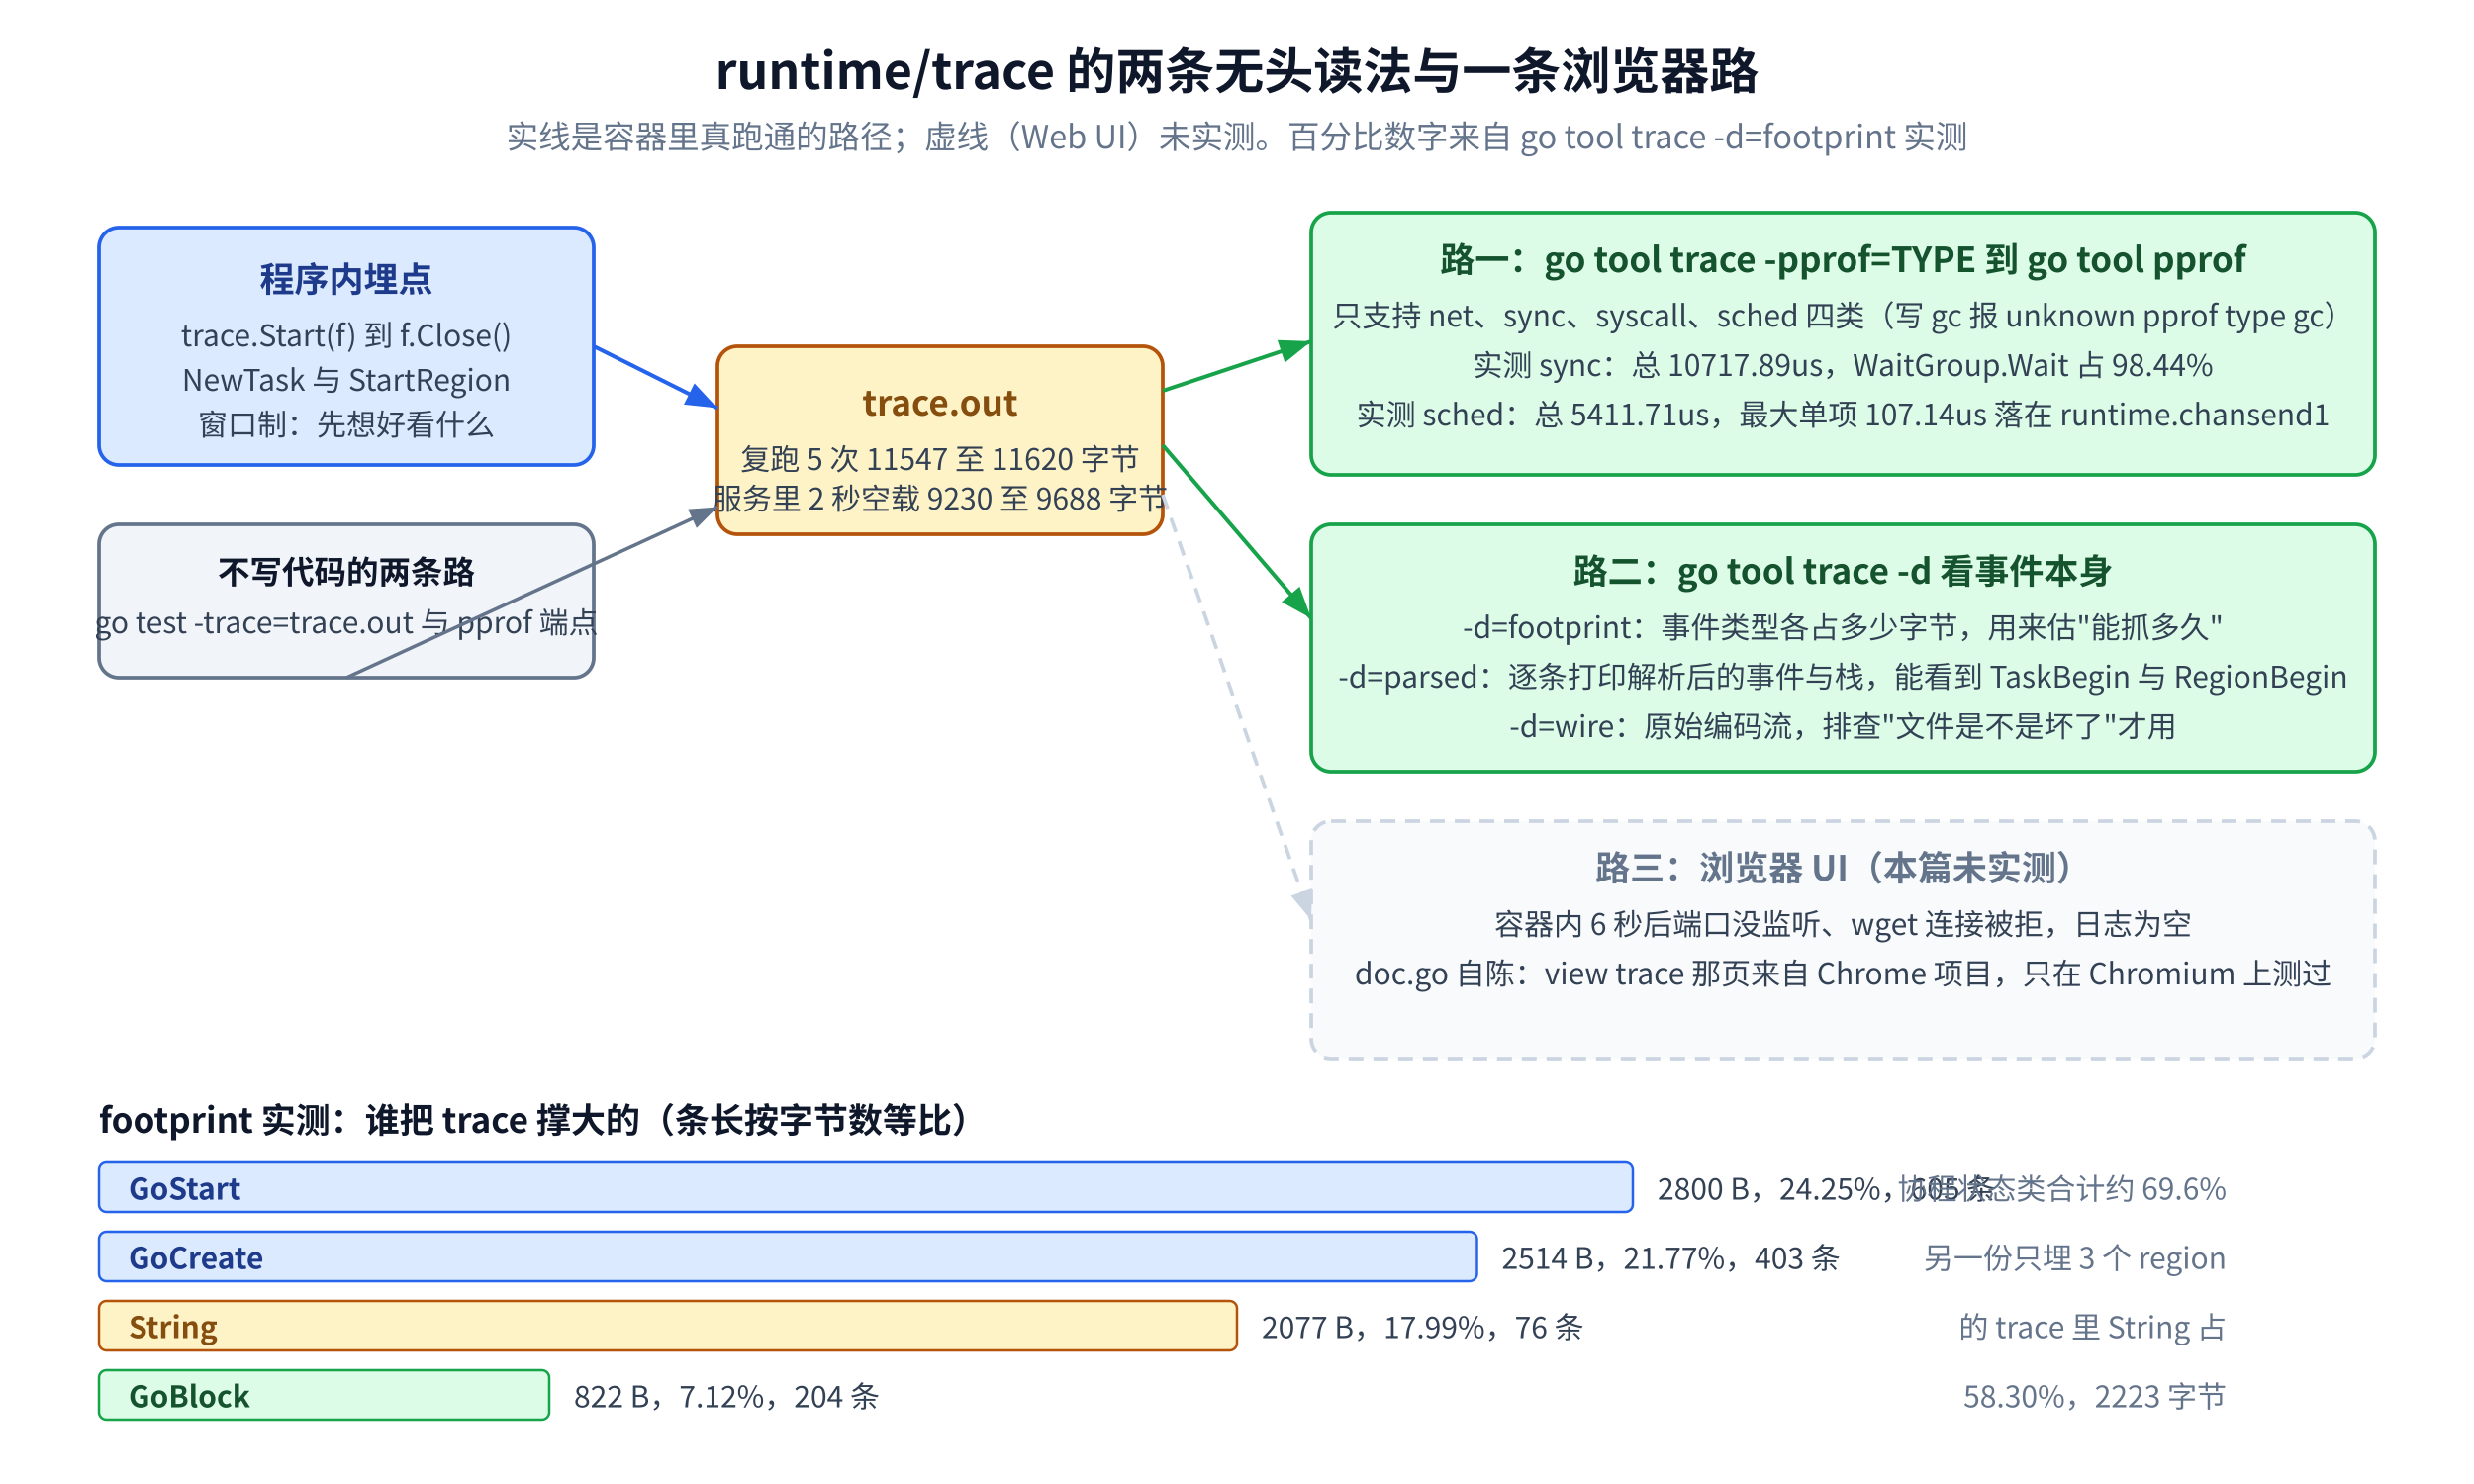
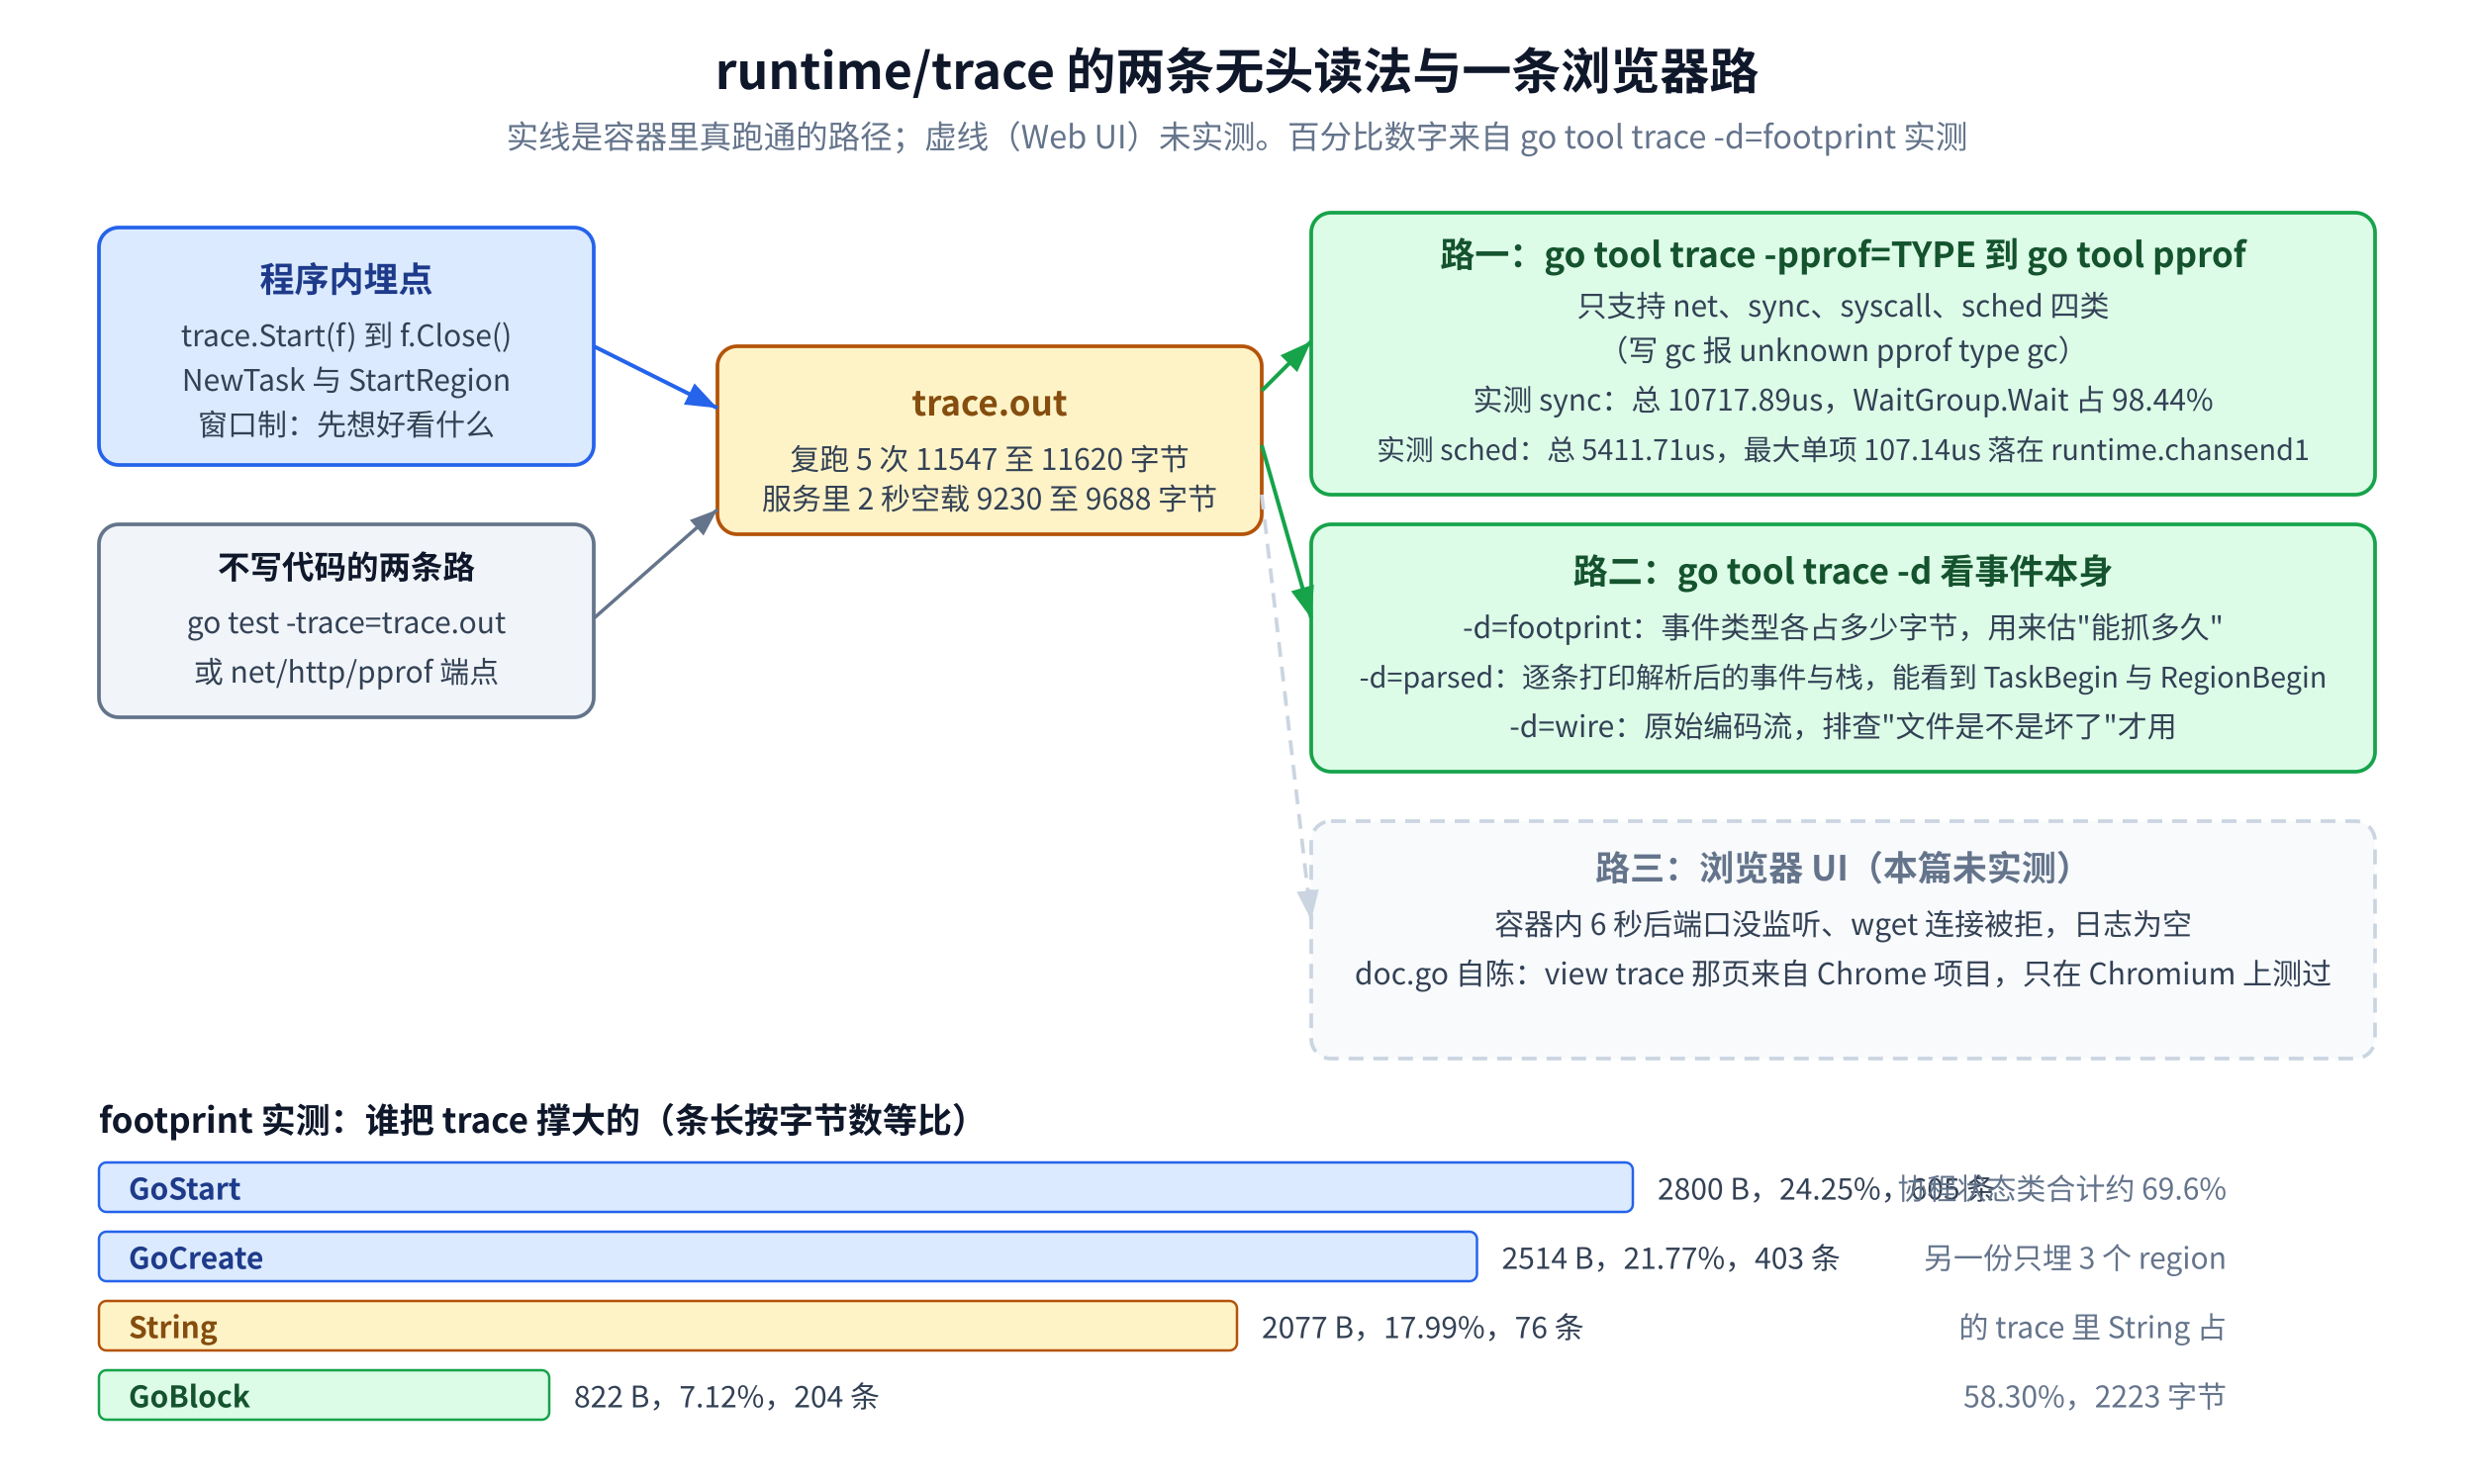
<svg xmlns="http://www.w3.org/2000/svg" viewBox="0 0 1000 600" width="1000" height="600">
  <rect width="1000" height="600" fill="#ffffff" />
  <text x="500" y="36" font-family="Microsoft YaHei, PingFang SC, Noto Sans CJK SC, sans-serif" font-size="20" font-weight="bold" fill="#0f172a" text-anchor="middle">runtime/trace 的两条无头读法与一条浏览器路</text>
  <text x="500" y="60" font-family="Microsoft YaHei, PingFang SC, Noto Sans CJK SC, sans-serif" font-size="13" fill="#64748b" text-anchor="middle">实线是容器里真跑通的路径；虚线（Web UI）未实测。百分比数字来自 go tool trace -d=footprint 实测</text>
  <rect x="40" y="92" width="200" height="96" rx="8" fill="#dbeafe" stroke="#2563eb" stroke-width="1.5" />
  <text x="140" y="118" font-family="Microsoft YaHei, PingFang SC, Noto Sans CJK SC, sans-serif" font-size="14" font-weight="bold" fill="#1e3a8a" text-anchor="middle">程序内埋点</text>
  <text x="140" y="140" font-family="Microsoft YaHei, PingFang SC, Noto Sans CJK SC, sans-serif" font-size="12" fill="#334155" text-anchor="middle">trace.Start(f) 到 f.Close()</text>
  <text x="140" y="158" font-family="Microsoft YaHei, PingFang SC, Noto Sans CJK SC, sans-serif" font-size="12" fill="#334155" text-anchor="middle">NewTask 与 StartRegion</text>
  <text x="140" y="176" font-family="Microsoft YaHei, PingFang SC, Noto Sans CJK SC, sans-serif" font-size="12" fill="#334155" text-anchor="middle">窗口制：先想好看什么</text>
-   <rect x="40" y="212" width="200" height="62" rx="8" fill="#f1f5f9" stroke="#64748b" stroke-width="1.5" />
-   <text x="140" y="236" font-family="Microsoft YaHei, PingFang SC, Noto Sans CJK SC, sans-serif" font-size="13" font-weight="bold" fill="#0f172a" text-anchor="middle">不写代码的两条路</text>
-   <text x="140" y="256" font-family="Microsoft YaHei, PingFang SC, Noto Sans CJK SC, sans-serif" font-size="12" fill="#334155" text-anchor="middle">go test -trace=trace.out 与 pprof 端点</text>
-   <rect x="290" y="140" width="180" height="76" rx="8" fill="#fef3c7" stroke="#b45309" stroke-width="1.5" />
-   <text x="380" y="168" font-family="Microsoft YaHei, PingFang SC, Noto Sans CJK SC, sans-serif" font-size="14" font-weight="bold" fill="#854d0e" text-anchor="middle">trace.out</text>
-   <text x="380" y="190" font-family="Microsoft YaHei, PingFang SC, Noto Sans CJK SC, sans-serif" font-size="12" fill="#334155" text-anchor="middle">复跑 5 次 11547 至 11620 字节</text>
-   <text x="380" y="206" font-family="Microsoft YaHei, PingFang SC, Noto Sans CJK SC, sans-serif" font-size="12" fill="#334155" text-anchor="middle">服务里 2 秒空载 9230 至 9688 字节</text>
-   <rect x="530" y="86" width="430" height="106" rx="8" fill="#dcfce7" stroke="#16a34a" stroke-width="1.5" />
-   <text x="745" y="110" font-family="Microsoft YaHei, PingFang SC, Noto Sans CJK SC, sans-serif" font-size="14" font-weight="bold" fill="#14532d" text-anchor="middle">路一：go tool trace -pprof=TYPE 到 go tool pprof</text>
-   <text x="745" y="132" font-family="Microsoft YaHei, PingFang SC, Noto Sans CJK SC, sans-serif" font-size="12" fill="#334155" text-anchor="middle">只支持 net、sync、syscall、sched 四类（写 gc 报 unknown pprof type gc）</text>
-   <text x="745" y="152" font-family="Microsoft YaHei, PingFang SC, Noto Sans CJK SC, sans-serif" font-size="12" fill="#334155" text-anchor="middle">实测 sync：总 10717.89us，WaitGroup.Wait 占 98.44%</text>
-   <text x="745" y="172" font-family="Microsoft YaHei, PingFang SC, Noto Sans CJK SC, sans-serif" font-size="12" fill="#334155" text-anchor="middle">实测 sched：总 5411.71us，最大单项 107.14us 落在 runtime.chansend1</text>
+   <rect x="40" y="212" width="200" height="78" rx="8" fill="#f1f5f9" stroke="#64748b" stroke-width="1.5" />
+   <text x="140" y="234" font-family="Microsoft YaHei, PingFang SC, Noto Sans CJK SC, sans-serif" font-size="13" font-weight="bold" fill="#0f172a" text-anchor="middle">不写代码的两条路</text>
+   <text x="140" y="256" font-family="Microsoft YaHei, PingFang SC, Noto Sans CJK SC, sans-serif" font-size="12" fill="#334155" text-anchor="middle">go test -trace=trace.out</text>
+   <text x="140" y="276" font-family="Microsoft YaHei, PingFang SC, Noto Sans CJK SC, sans-serif" font-size="12" fill="#334155" text-anchor="middle">或 net/http/pprof 端点</text>
+   <rect x="290" y="140" width="220" height="76" rx="8" fill="#fef3c7" stroke="#b45309" stroke-width="1.5" />
+   <text x="400" y="168" font-family="Microsoft YaHei, PingFang SC, Noto Sans CJK SC, sans-serif" font-size="14" font-weight="bold" fill="#854d0e" text-anchor="middle">trace.out</text>
+   <text x="400" y="190" font-family="Microsoft YaHei, PingFang SC, Noto Sans CJK SC, sans-serif" font-size="12" fill="#334155" text-anchor="middle">复跑 5 次 11547 至 11620 字节</text>
+   <text x="400" y="206" font-family="Microsoft YaHei, PingFang SC, Noto Sans CJK SC, sans-serif" font-size="12" fill="#334155" text-anchor="middle">服务里 2 秒空载 9230 至 9688 字节</text>
+   <rect x="530" y="86" width="430" height="114" rx="8" fill="#dcfce7" stroke="#16a34a" stroke-width="1.5" />
+   <text x="745" y="108" font-family="Microsoft YaHei, PingFang SC, Noto Sans CJK SC, sans-serif" font-size="14" font-weight="bold" fill="#14532d" text-anchor="middle">路一：go tool trace -pprof=TYPE 到 go tool pprof</text>
+   <text x="745" y="128" font-family="Microsoft YaHei, PingFang SC, Noto Sans CJK SC, sans-serif" font-size="12" fill="#334155" text-anchor="middle">只支持 net、sync、syscall、sched 四类</text>
+   <text x="745" y="146" font-family="Microsoft YaHei, PingFang SC, Noto Sans CJK SC, sans-serif" font-size="12" fill="#334155" text-anchor="middle">（写 gc 报 unknown pprof type gc）</text>
+   <text x="745" y="166" font-family="Microsoft YaHei, PingFang SC, Noto Sans CJK SC, sans-serif" font-size="12" fill="#334155" text-anchor="middle">实测 sync：总 10717.89us，WaitGroup.Wait 占 98.44%</text>
+   <text x="745" y="186" font-family="Microsoft YaHei, PingFang SC, Noto Sans CJK SC, sans-serif" font-size="11.5" fill="#334155" text-anchor="middle">实测 sched：总 5411.71us，最大单项 107.14us 落在 runtime.chansend1</text>
  <rect x="530" y="212" width="430" height="100" rx="8" fill="#dcfce7" stroke="#16a34a" stroke-width="1.5" />
  <text x="745" y="236" font-family="Microsoft YaHei, PingFang SC, Noto Sans CJK SC, sans-serif" font-size="14" font-weight="bold" fill="#14532d" text-anchor="middle">路二：go tool trace -d 看事件本身</text>
  <text x="745" y="258" font-family="Microsoft YaHei, PingFang SC, Noto Sans CJK SC, sans-serif" font-size="12" fill="#334155" text-anchor="middle">-d=footprint：事件类型各占多少字节，用来估"能抓多久"</text>
-   <text x="745" y="278" font-family="Microsoft YaHei, PingFang SC, Noto Sans CJK SC, sans-serif" font-size="12" fill="#334155" text-anchor="middle">-d=parsed：逐条打印解析后的事件与栈，能看到 TaskBegin 与 RegionBegin</text>
+   <text x="745" y="278" font-family="Microsoft YaHei, PingFang SC, Noto Sans CJK SC, sans-serif" font-size="11.5" fill="#334155" text-anchor="middle">-d=parsed：逐条打印解析后的事件与栈，能看到 TaskBegin 与 RegionBegin</text>
  <text x="745" y="298" font-family="Microsoft YaHei, PingFang SC, Noto Sans CJK SC, sans-serif" font-size="12" fill="#334155" text-anchor="middle">-d=wire：原始编码流，排查"文件是不是坏了"才用</text>
  <rect x="530" y="332" width="430" height="96" rx="8" fill="#f8fafc" stroke="#cbd5e1" stroke-width="1.5" stroke-dasharray="6 4" />
  <text x="745" y="356" font-family="Microsoft YaHei, PingFang SC, Noto Sans CJK SC, sans-serif" font-size="14" font-weight="bold" fill="#64748b" text-anchor="middle">路三：浏览器 UI（本篇未实测）</text>
  <text x="745" y="378" font-family="Microsoft YaHei, PingFang SC, Noto Sans CJK SC, sans-serif" font-size="12" fill="#334155" text-anchor="middle">容器内 6 秒后端口没监听、wget 连接被拒，日志为空</text>
  <text x="745" y="398" font-family="Microsoft YaHei, PingFang SC, Noto Sans CJK SC, sans-serif" font-size="12" fill="#334155" text-anchor="middle">doc.go 自陈：view trace 那页来自 Chrome 项目，只在 Chromium 上测过</text>
  <text x="40" y="458" font-family="Microsoft YaHei, PingFang SC, Noto Sans CJK SC, sans-serif" font-size="14" font-weight="bold" fill="#0f172a">footprint 实测：谁把 trace 撑大的（条长按字节数等比）</text>
  <rect x="40" y="470" width="620" height="20" rx="3" fill="#dbeafe" stroke="#2563eb" stroke-width="1" />
  <rect x="40" y="498" width="557" height="20" rx="3" fill="#dbeafe" stroke="#2563eb" stroke-width="1" />
  <rect x="40" y="526" width="460" height="20" rx="3" fill="#fef3c7" stroke="#b45309" stroke-width="1" />
  <rect x="40" y="554" width="182" height="20" rx="3" fill="#dcfce7" stroke="#16a34a" stroke-width="1" />
  <text x="52" y="485" font-family="Microsoft YaHei, PingFang SC, Noto Sans CJK SC, sans-serif" font-size="12" font-weight="bold" fill="#1e3a8a">GoStart</text>
  <text x="52" y="513" font-family="Microsoft YaHei, PingFang SC, Noto Sans CJK SC, sans-serif" font-size="12" font-weight="bold" fill="#1e3a8a">GoCreate</text>
  <text x="52" y="541" font-family="Microsoft YaHei, PingFang SC, Noto Sans CJK SC, sans-serif" font-size="12" font-weight="bold" fill="#854d0e">String</text>
  <text x="52" y="569" font-family="Microsoft YaHei, PingFang SC, Noto Sans CJK SC, sans-serif" font-size="12" font-weight="bold" fill="#14532d">GoBlock</text>
  <text x="670" y="485" font-family="Microsoft YaHei, PingFang SC, Noto Sans CJK SC, sans-serif" font-size="12" fill="#334155">2800 B，24.25%，605 条</text>
  <text x="607" y="513" font-family="Microsoft YaHei, PingFang SC, Noto Sans CJK SC, sans-serif" font-size="12" fill="#334155">2514 B，21.77%，403 条</text>
  <text x="510" y="541" font-family="Microsoft YaHei, PingFang SC, Noto Sans CJK SC, sans-serif" font-size="12" fill="#334155">2077 B，17.99%，76 条</text>
  <text x="232" y="569" font-family="Microsoft YaHei, PingFang SC, Noto Sans CJK SC, sans-serif" font-size="12" fill="#334155">822 B，7.12%，204 条</text>
  <text x="900" y="485" font-family="Microsoft YaHei, PingFang SC, Noto Sans CJK SC, sans-serif" font-size="12" fill="#64748b" text-anchor="end">协程状态类合计约 69.6%</text>
  <text x="900" y="513" font-family="Microsoft YaHei, PingFang SC, Noto Sans CJK SC, sans-serif" font-size="12" fill="#64748b" text-anchor="end">另一份只埋 3 个 region</text>
  <text x="900" y="541" font-family="Microsoft YaHei, PingFang SC, Noto Sans CJK SC, sans-serif" font-size="12" fill="#64748b" text-anchor="end">的 trace 里 String 占</text>
  <text x="900" y="569" font-family="Microsoft YaHei, PingFang SC, Noto Sans CJK SC, sans-serif" font-size="12" fill="#64748b" text-anchor="end">58.30%，2223 字节</text>
  <path d="M240 140 L290 165" stroke="#2563eb" stroke-width="1.6" fill="none" marker-end="url(#tb)" />
-   <path d="M140 274 L290 205" stroke="#64748b" stroke-width="1.4" fill="none" marker-end="url(#tg)" />
-   <path d="M470 158 L530 138" stroke="#16a34a" stroke-width="1.6" fill="none" marker-end="url(#tn)" />
-   <path d="M470 180 L530 250" stroke="#16a34a" stroke-width="1.6" fill="none" marker-end="url(#tn)" />
-   <path d="M470 200 L530 372" stroke="#cbd5e1" stroke-width="1.5" stroke-dasharray="6 4" fill="none" marker-end="url(#tl)" />
+   <path d="M240 250 L290 206" stroke="#64748b" stroke-width="1.4" fill="none" marker-end="url(#tg)" />
+   <path d="M510 158 L530 138" stroke="#16a34a" stroke-width="1.6" fill="none" marker-end="url(#tn)" />
+   <path d="M510 180 L530 250" stroke="#16a34a" stroke-width="1.6" fill="none" marker-end="url(#tn)" />
+   <path d="M510 200 L530 372" stroke="#cbd5e1" stroke-width="1.5" stroke-dasharray="6 4" fill="none" marker-end="url(#tl)" />
  <defs>
    <marker id="tb" markerWidth="10" markerHeight="10" refX="8" refY="3" orient="auto">
      <path d="M0,0 L8,3 L0,6 z" fill="#2563eb" />
    </marker>
    <marker id="tg" markerWidth="10" markerHeight="10" refX="8" refY="3" orient="auto">
      <path d="M0,0 L8,3 L0,6 z" fill="#64748b" />
    </marker>
    <marker id="tn" markerWidth="10" markerHeight="10" refX="8" refY="3" orient="auto">
      <path d="M0,0 L8,3 L0,6 z" fill="#16a34a" />
    </marker>
    <marker id="tl" markerWidth="10" markerHeight="10" refX="8" refY="3" orient="auto">
      <path d="M0,0 L8,3 L0,6 z" fill="#cbd5e1" />
    </marker>
  </defs>
</svg>
